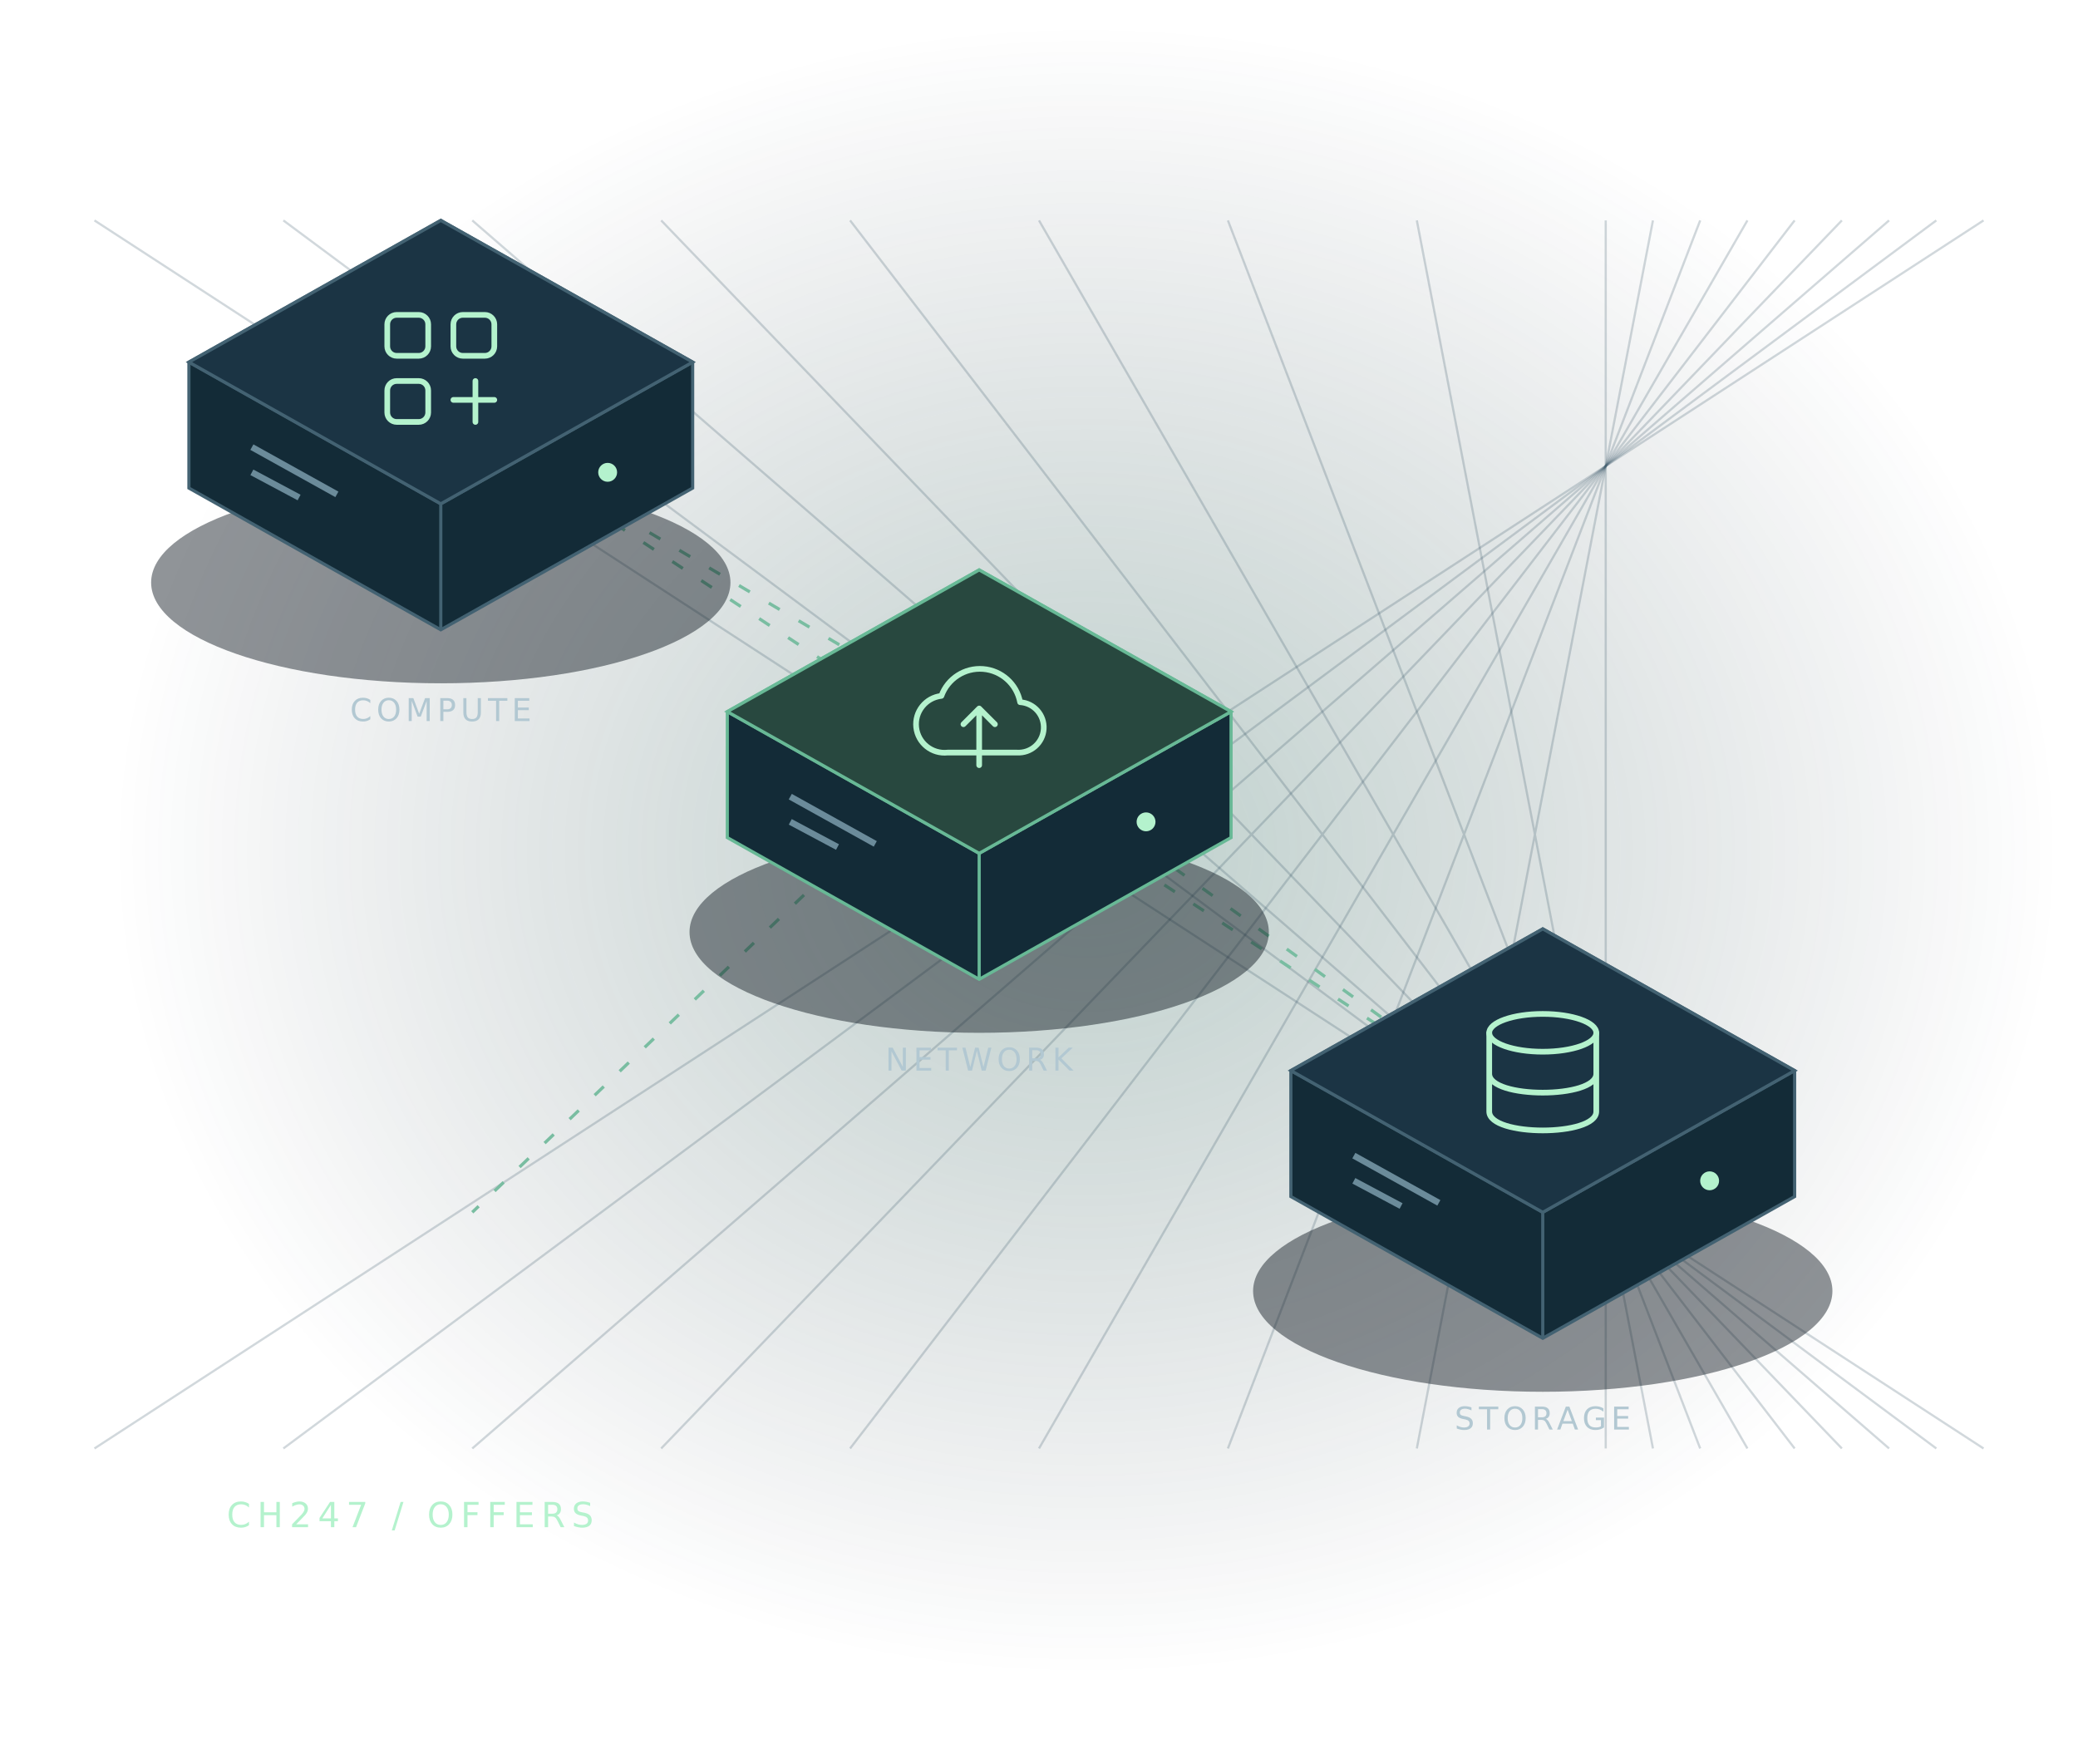
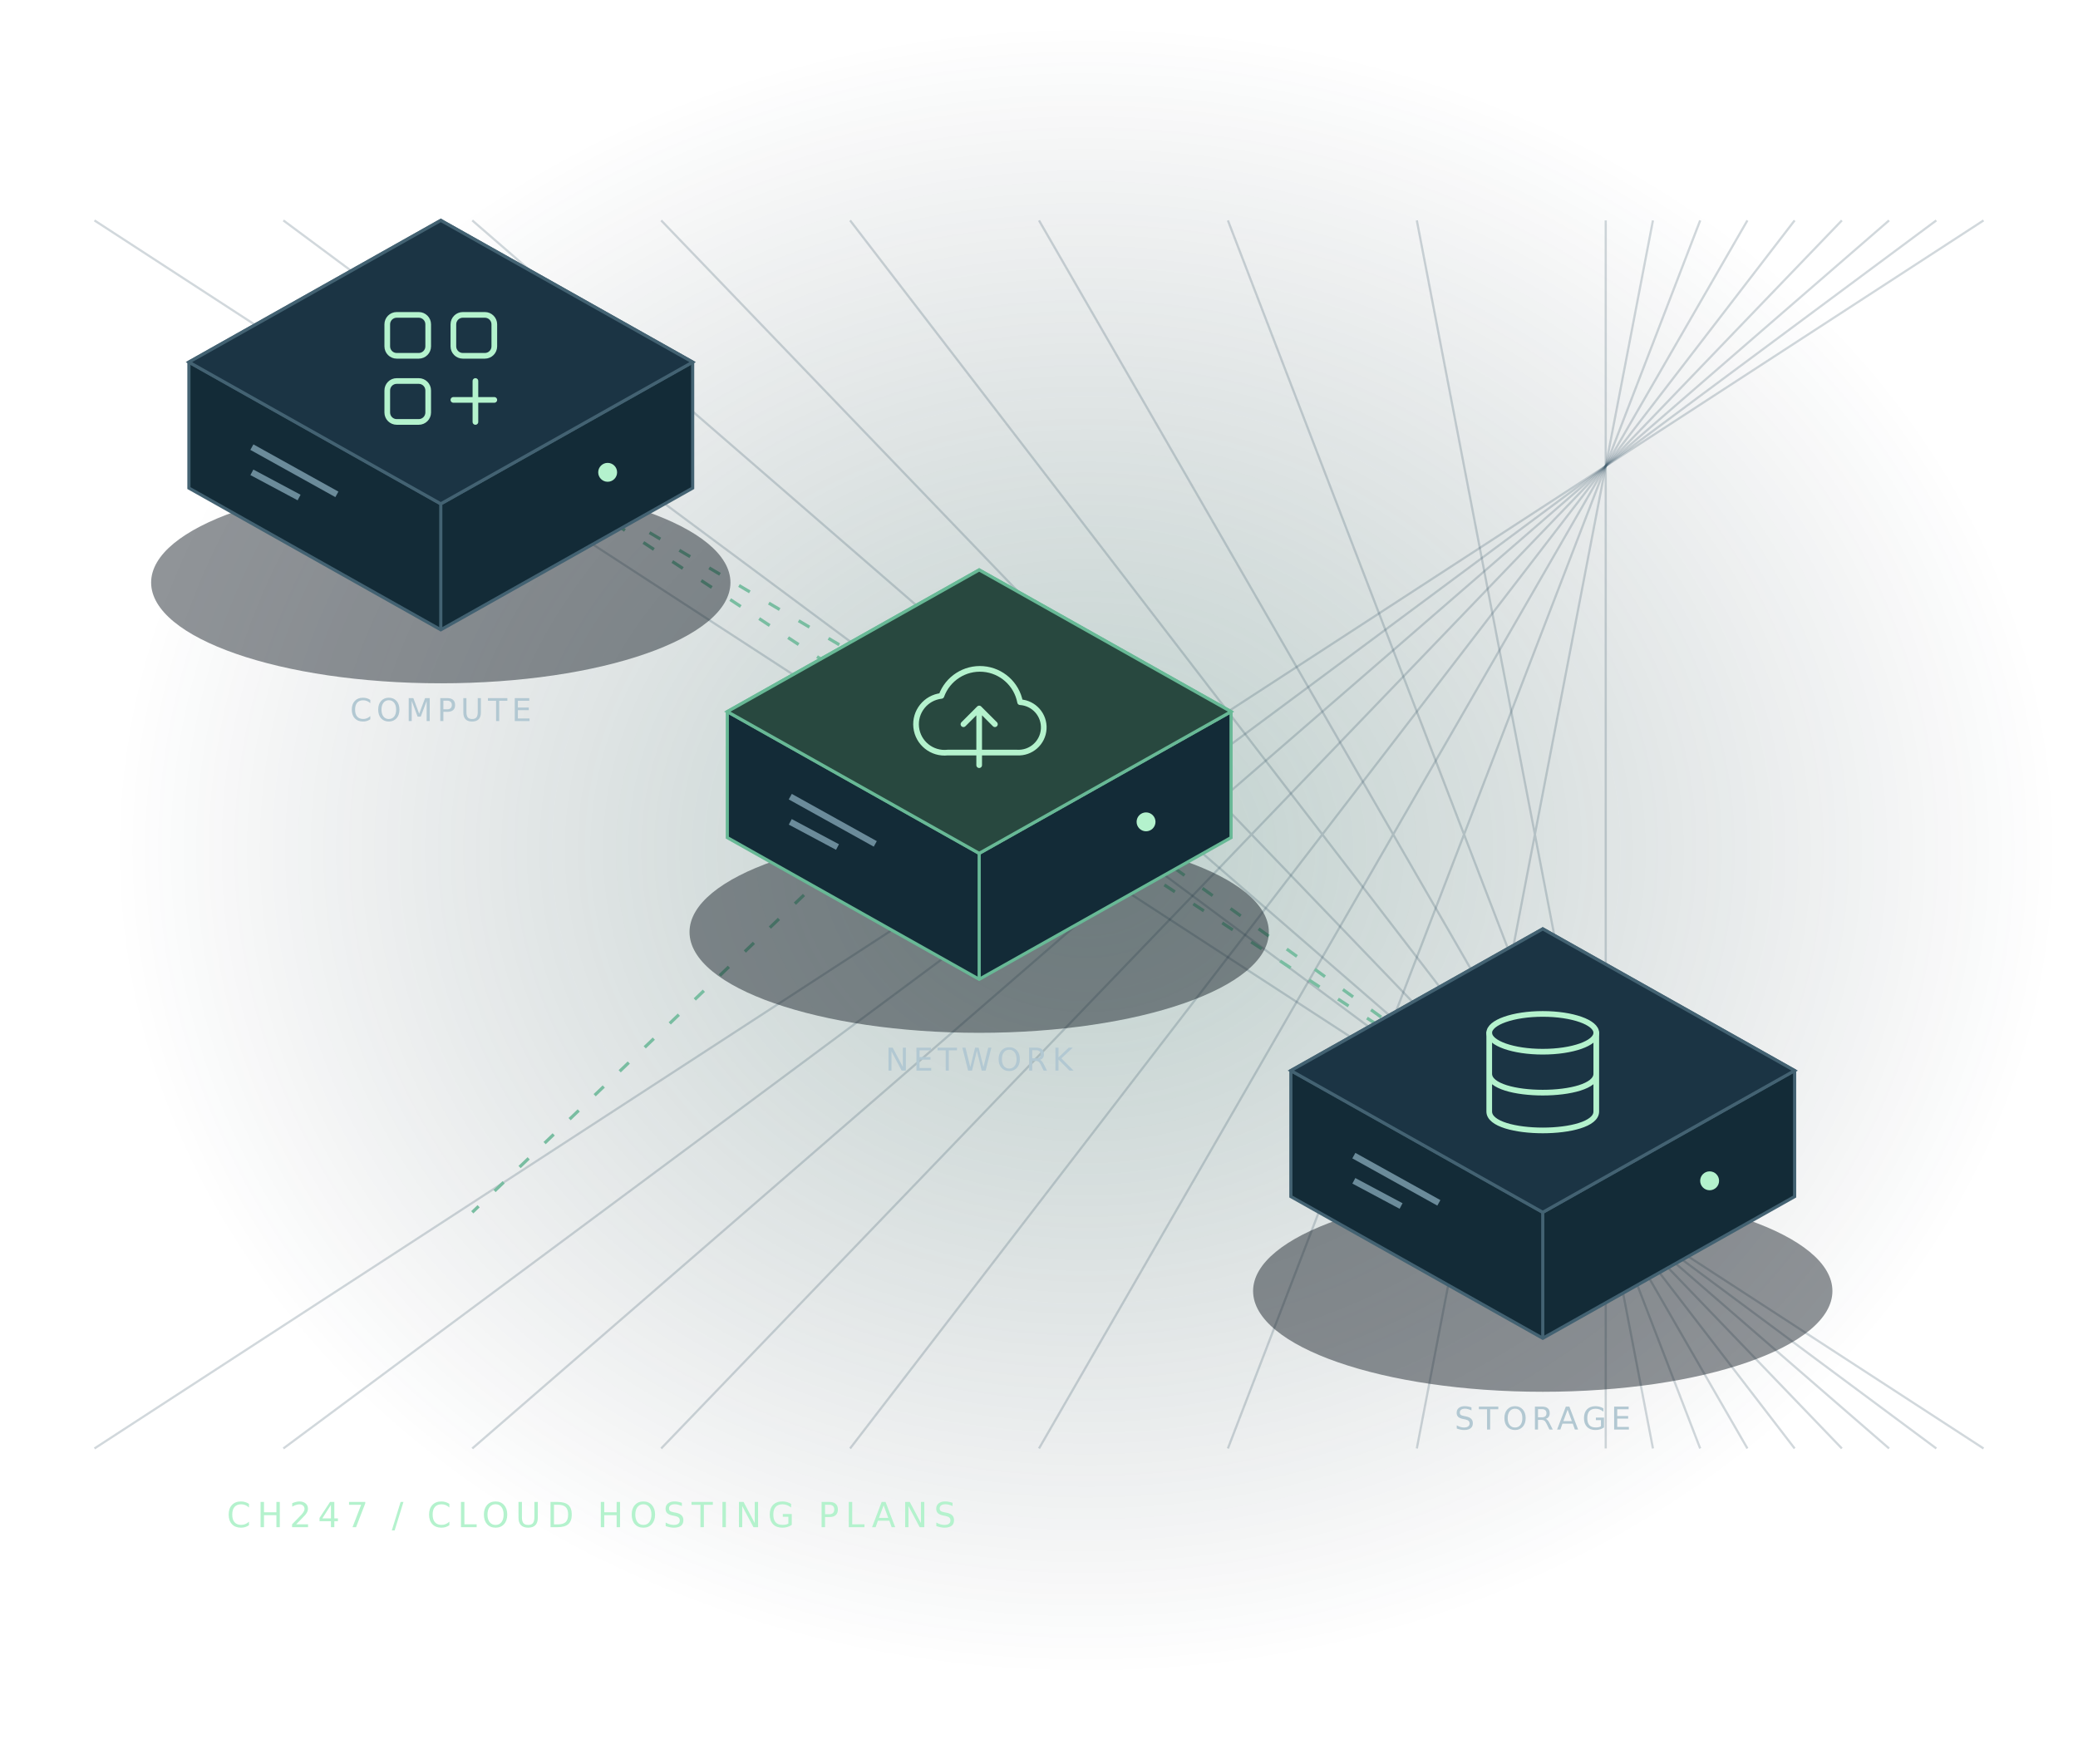
<svg xmlns="http://www.w3.org/2000/svg" viewBox="0 0 660 560" width="660" height="560" role="img">
  <defs>
    <radialGradient id="glow">
      <stop stop-color="#266758" stop-opacity=".3" />
      <stop offset="1" stop-color="#101e2c" stop-opacity="0" />
    </radialGradient>
  </defs>
  <ellipse cx="345" cy="270" rx="310" ry="265" fill="url(#glow)" />
  <path d="M30 70 630 460M30 460 630 70" stroke="#365264" stroke-width=".7" opacity=".23" />
  <path d="M90 70 615 460M90 460 615 70" stroke="#365264" stroke-width=".7" opacity=".23" />
  <path d="M150 70 600 460M150 460 600 70" stroke="#365264" stroke-width=".7" opacity=".23" />
  <path d="M210 70 585 460M210 460 585 70" stroke="#365264" stroke-width=".7" opacity=".23" />
  <path d="M270 70 570 460M270 460 570 70" stroke="#365264" stroke-width=".7" opacity=".23" />
  <path d="M330 70 555 460M330 460 555 70" stroke="#365264" stroke-width=".7" opacity=".23" />
  <path d="M390 70 540 460M390 460 540 70" stroke="#365264" stroke-width=".7" opacity=".23" />
  <path d="M450 70 525 460M450 460 525 70" stroke="#365264" stroke-width=".7" opacity=".23" />
  <path d="M510 70 510 460M510 460 510 70" stroke="#365264" stroke-width=".7" opacity=".23" />
  <g stroke="#79bda1" fill="none" stroke-dasharray="4 7">
    <path d="M140 130 311 231 490 360M311 231 150 385M140 130 490 360" />
  </g>
  <g transform="translate(140,120)">
    <ellipse cx="0" cy="65" rx="92" ry="32" fill="#08121a" opacity=".45" />
    <path d="m-80-5 80-45 80 45v40L0 80l-80-45Z" fill="#132b37" stroke="#436272" stroke-width="1" />
    <path d="m-80-5 80 45 80-45M0 40v40" fill="none" stroke="#436272" />
    <path d="m-80-5 80-45 80 45L0 40Z" fill="#1b3444" stroke="#436272" />
    <path d="m-60 22 27 15m-27-7 15 8" stroke="#6b8b9a" stroke-width="2" />
    <g transform="translate(-24,-27)">
      <g fill="none" stroke="#b4f2cd" stroke-width="1.8" stroke-linecap="round" stroke-linejoin="round">
        <rect x="7" y="7" width="13" height="13" rx="3" />
        <rect x="28" y="7" width="13" height="13" rx="3" />
        <rect x="7" y="28" width="13" height="13" rx="3" />
        <path d="M28 34h13m-6-6v13" />
      </g>
    </g>
    <circle cx="53" cy="30" r="3" fill="#b4f2cd" />
    <text x="0" y="109" text-anchor="middle" fill="#b2c8d2" font-size="10" font-family="DejaVu Sans,Arial,sans-serif" letter-spacing="1.4">COMPUTE</text>
  </g>
  <g transform="translate(490,345)">
    <ellipse cx="0" cy="65" rx="92" ry="32" fill="#08121a" opacity=".45" />
    <path d="m-80-5 80-45 80 45v40L0 80l-80-45Z" fill="#132b37" stroke="#436272" stroke-width="1" />
    <path d="m-80-5 80 45 80-45M0 40v40" fill="none" stroke="#436272" />
    <path d="m-80-5 80-45 80 45L0 40Z" fill="#1b3444" stroke="#436272" />
    <path d="m-60 22 27 15m-27-7 15 8" stroke="#6b8b9a" stroke-width="2" />
    <g transform="translate(-24,-27)">
      <g fill="none" stroke="#b4f2cd" stroke-width="1.8" stroke-linecap="round" stroke-linejoin="round">
        <ellipse cx="24" cy="10" rx="17" ry="6" />
        <path d="M7 10v25c0 8 34 8 34 0V10M7 23c0 8 34 8 34 0" />
      </g>
    </g>
    <circle cx="53" cy="30" r="3" fill="#b4f2cd" />
    <text x="0" y="109" text-anchor="middle" fill="#b2c8d2" font-size="10" font-family="DejaVu Sans,Arial,sans-serif" letter-spacing="1.4">STORAGE</text>
  </g>
  <g transform="translate(-19,-4)">
    <g transform="translate(330,235)">
      <ellipse cx="0" cy="65" rx="92" ry="32" fill="#08121a" opacity=".45" />
      <path d="m-80-5 80-45 80 45v40L0 80l-80-45Z" fill="#132b37" stroke="#68b996" stroke-width="1" />
      <path d="m-80-5 80 45 80-45M0 40v40" fill="none" stroke="#68b996" />
      <path d="m-80-5 80-45 80 45L0 40Z" fill="#28483f" stroke="#68b996" />
      <path d="m-60 22 27 15m-27-7 15 8" stroke="#6b8b9a" stroke-width="2" />
      <g transform="translate(-24,-27)">
        <g fill="none" stroke="#b4f2cd" stroke-width="1.8" stroke-linecap="round" stroke-linejoin="round">
          <path d="M14 35h22a8 8 0 0 0 1-16 13 13 0 0 0-25-2 9 9 0 0 0 2 18Z" />
          <path d="m19 26 5-5 5 5m-5-5v18" />
        </g>
      </g>
      <circle cx="53" cy="30" r="3" fill="#b4f2cd" />
      <text x="0" y="109" text-anchor="middle" fill="#b2c8d2" font-size="10" font-family="DejaVu Sans,Arial,sans-serif" letter-spacing="1.4">NETWORK</text>
    </g>
  </g>
-   <text x="72" y="485" fill="#b4f2cd" font-size="11" font-family="DejaVu Sans,Arial,sans-serif" letter-spacing="2">CH247 / OFFERS</text>
+   <text x="72" y="485" fill="#b4f2cd" font-size="11" font-family="DejaVu Sans,Arial,sans-serif" letter-spacing="2">CH247 / CLOUD HOSTING PLANS</text>
</svg>
